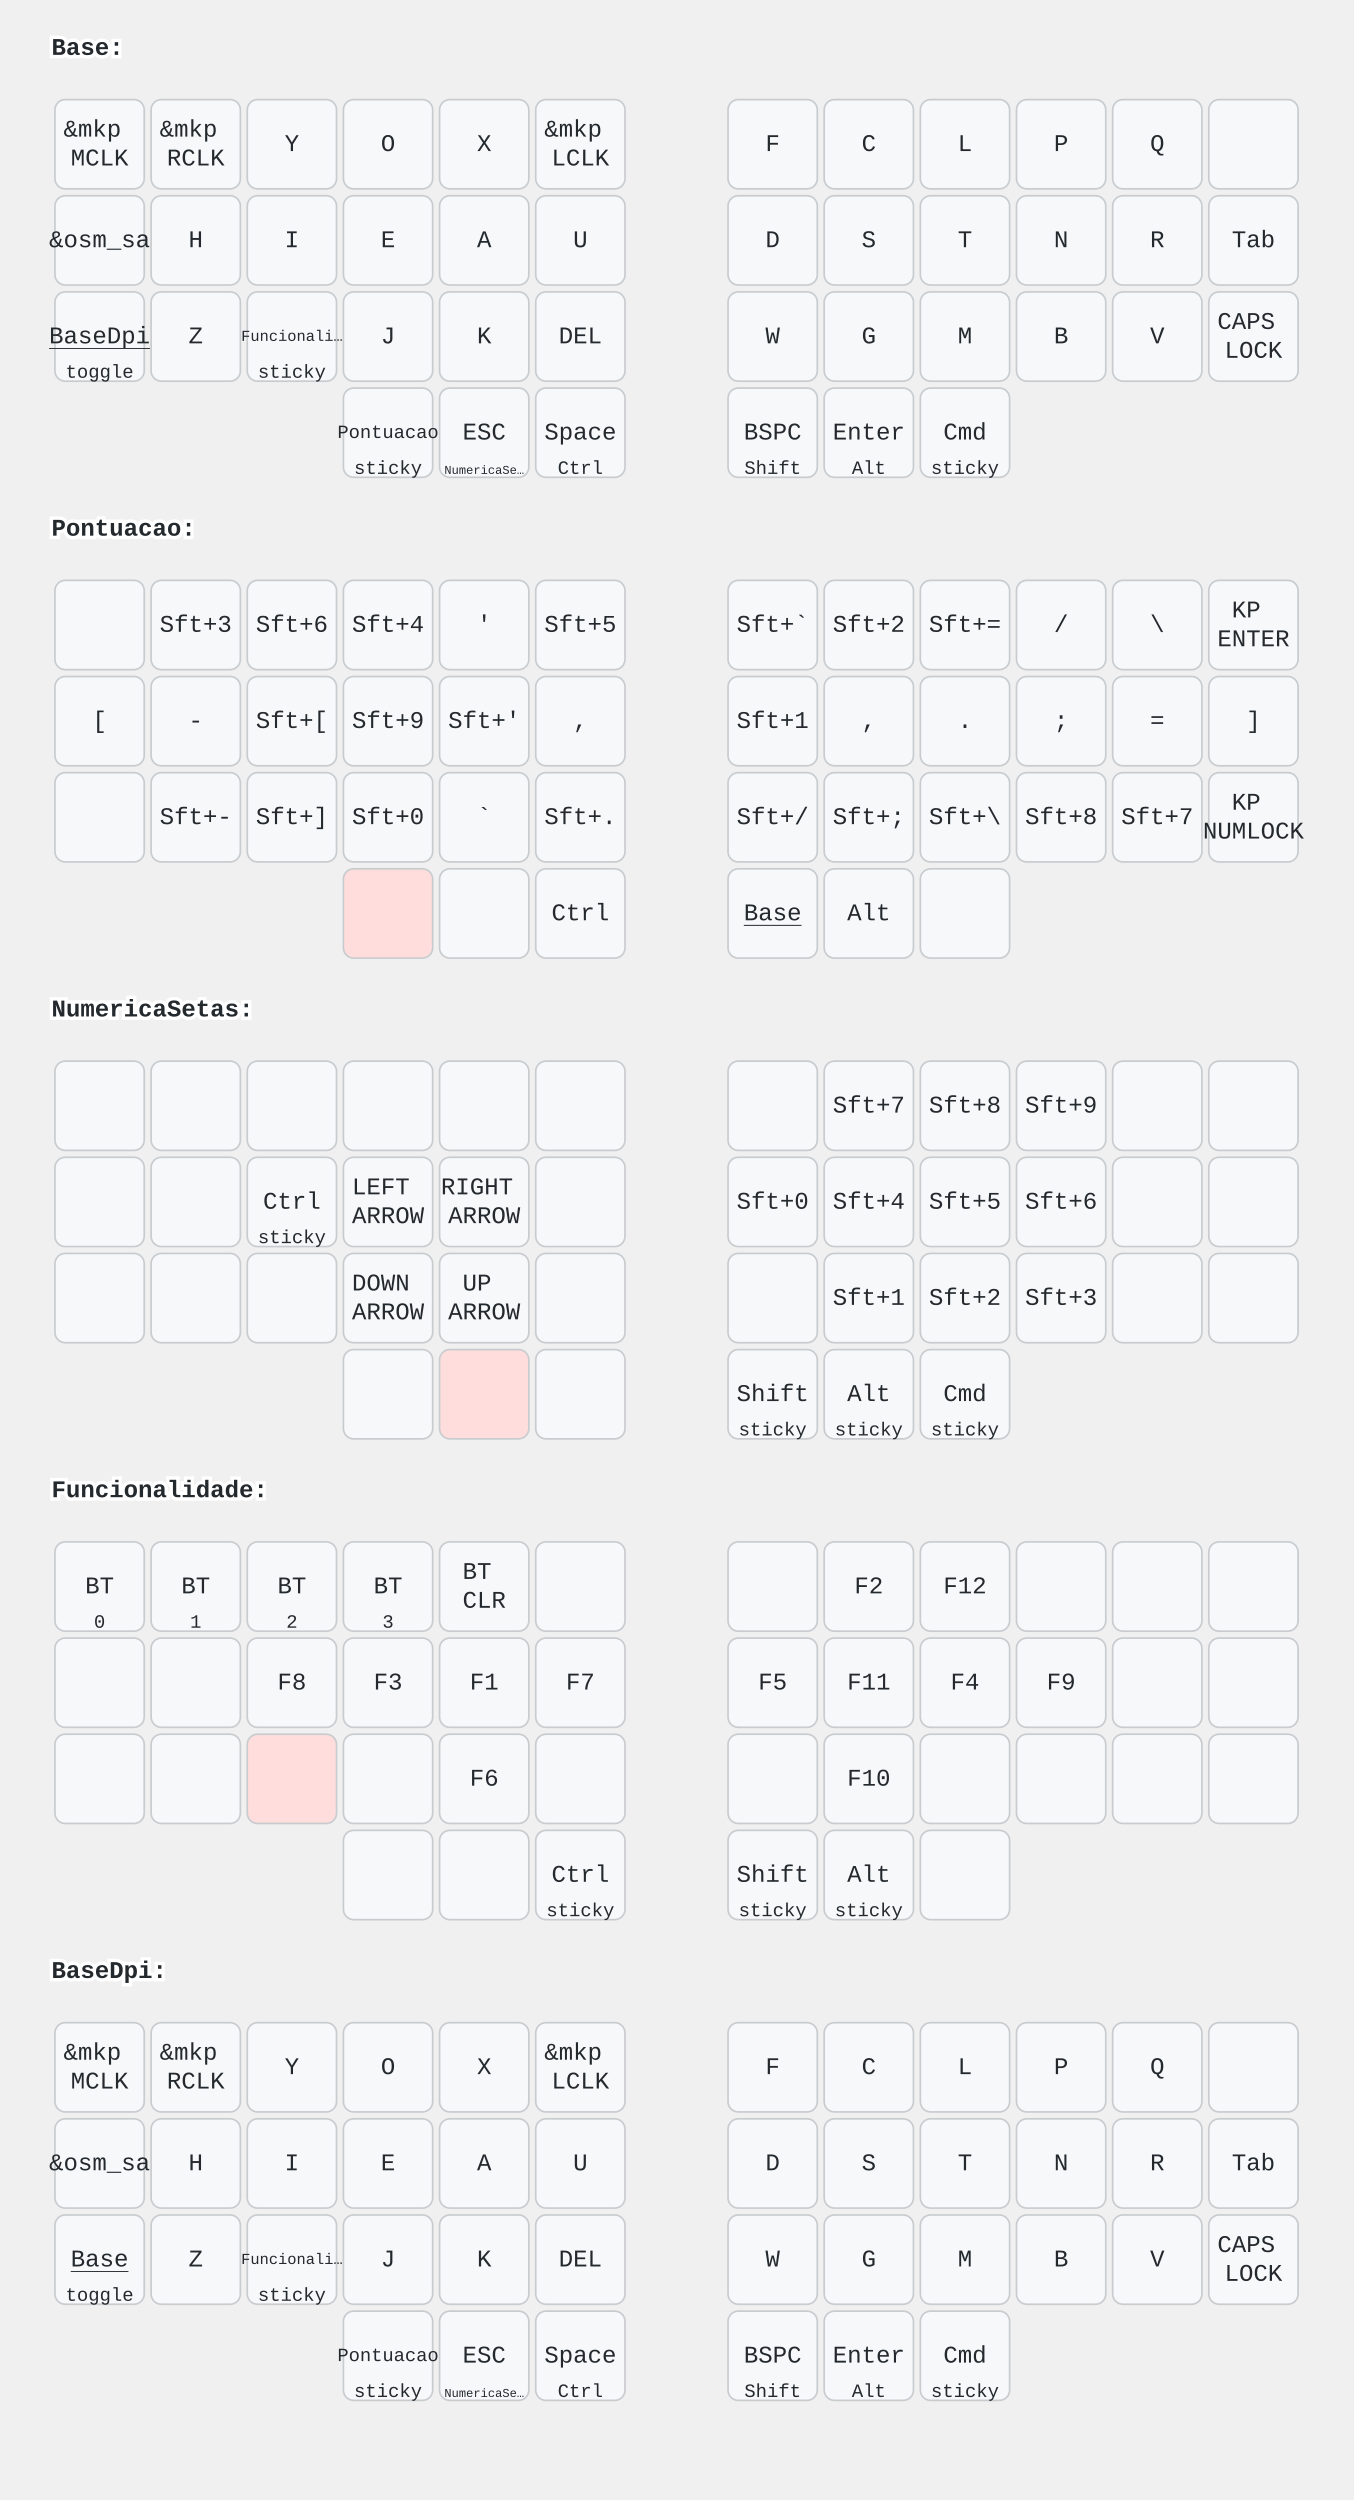
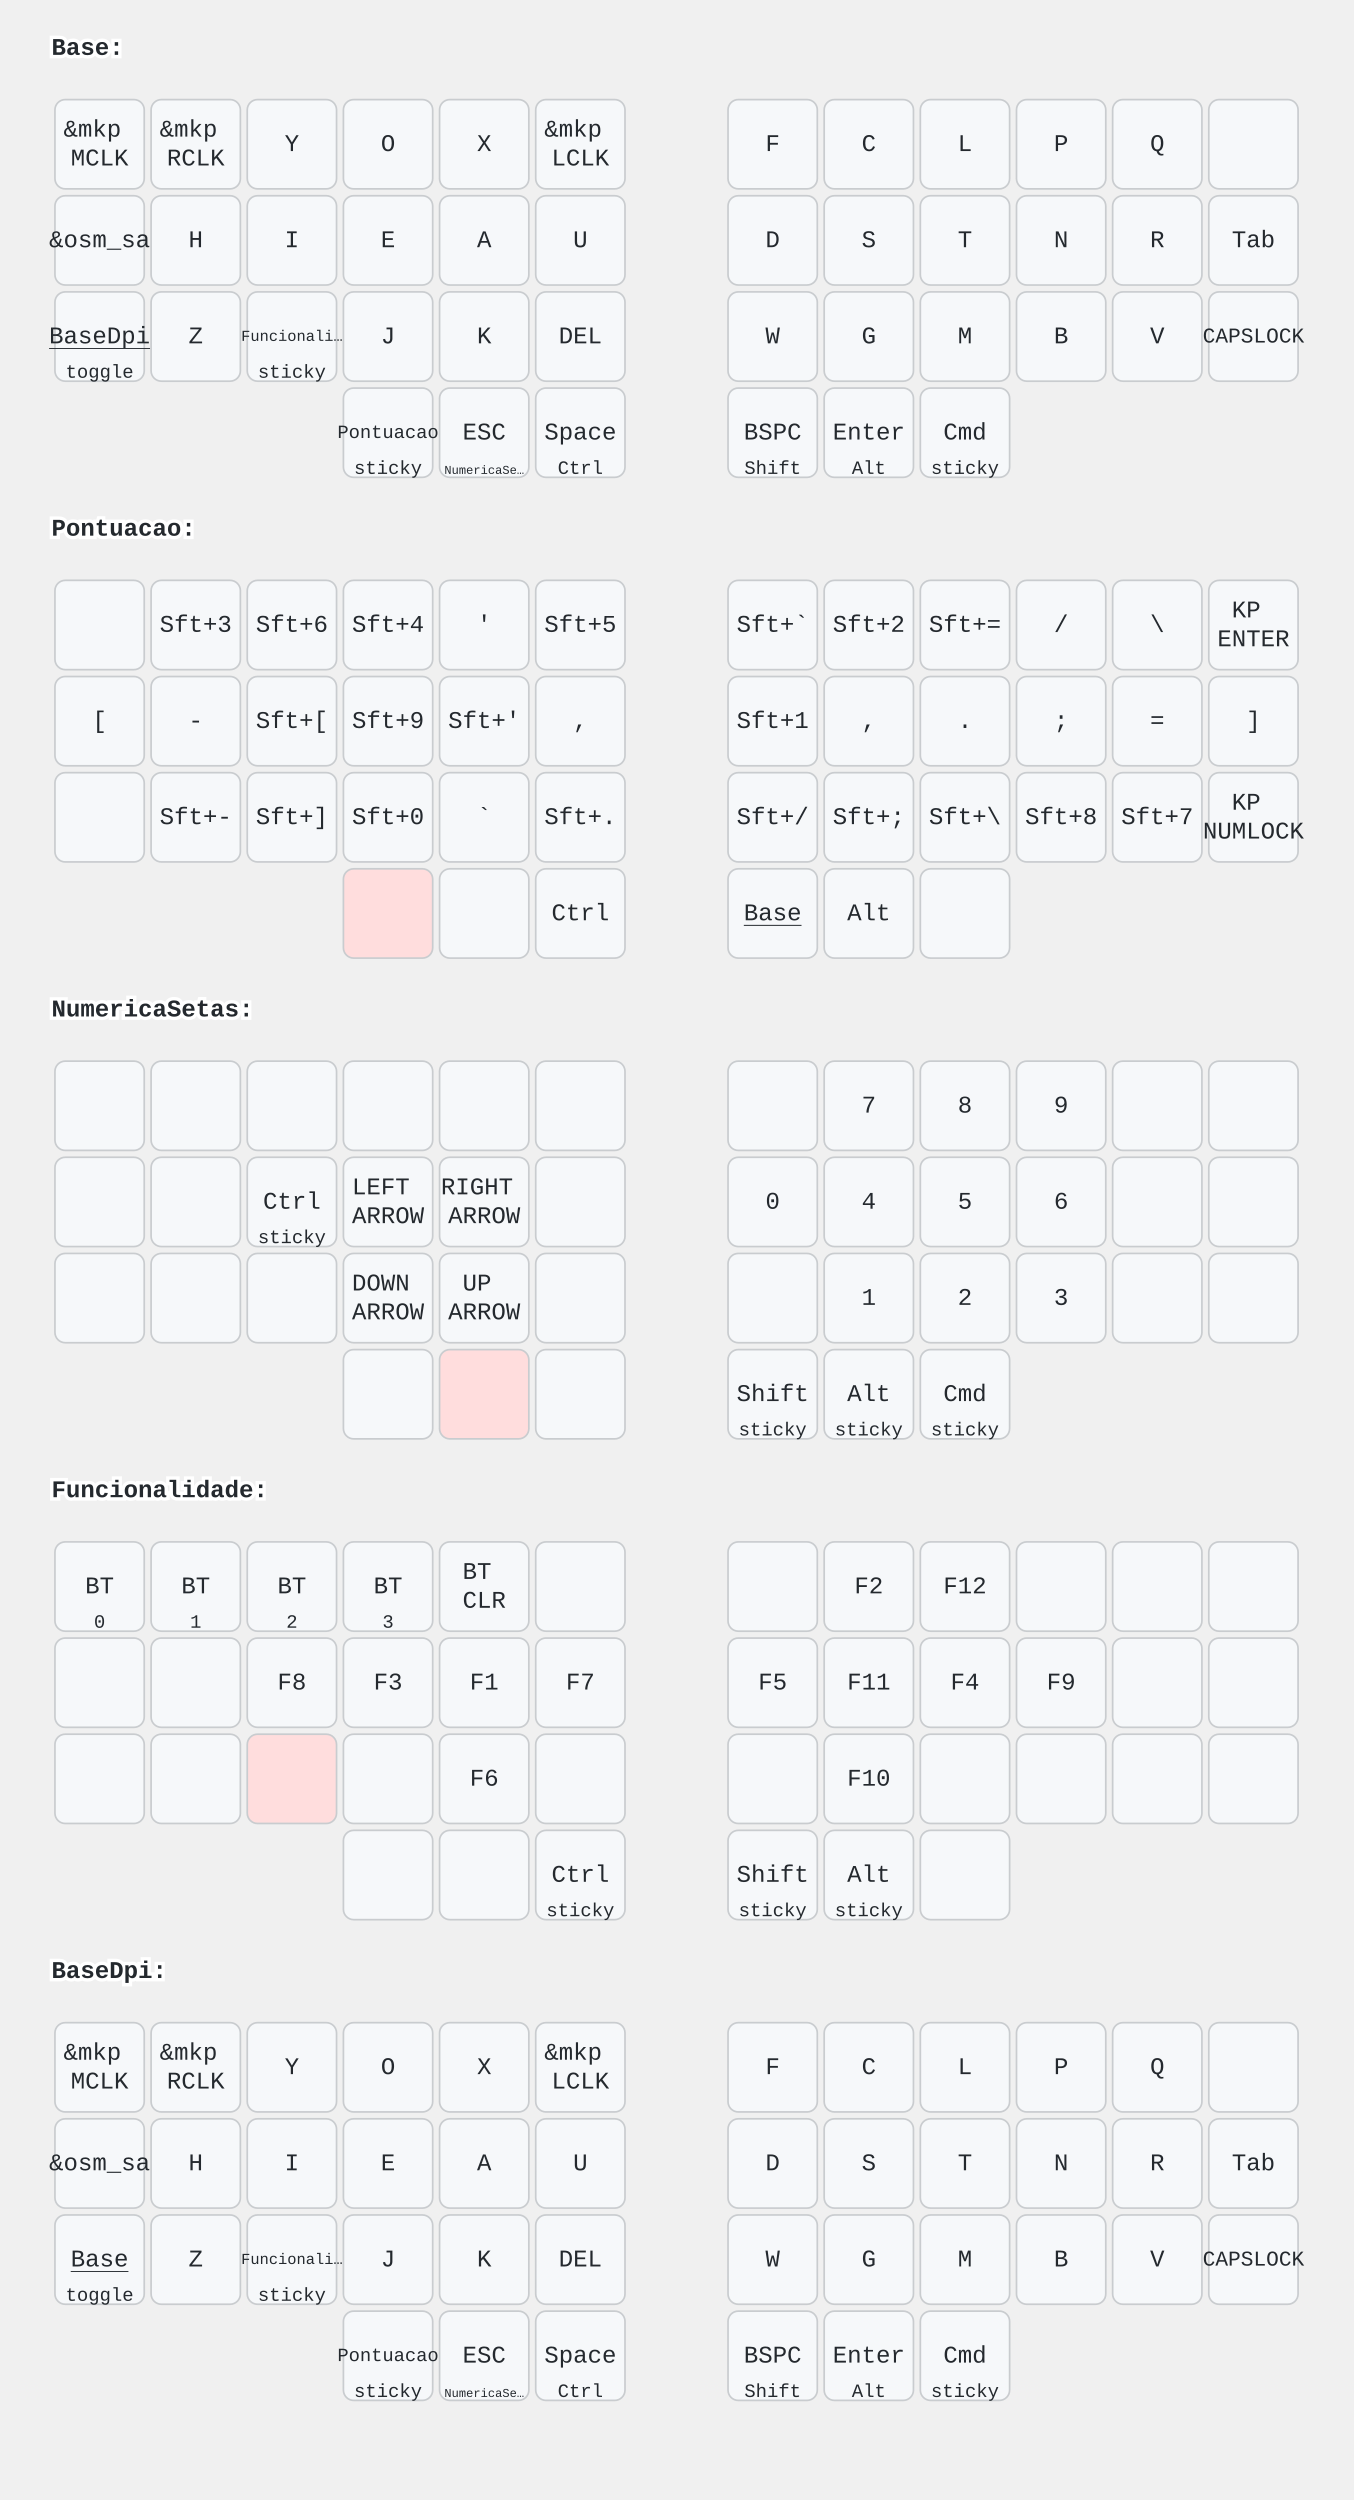
<svg xmlns="http://www.w3.org/2000/svg" width="788" height="1456" viewBox="0 0 788 1456" class="keymap">
  <style>/* inherit to force styles through use tags */
svg path {
    fill: inherit;
}

/* font and background color specifications */
svg.keymap {
    font-family: SFMono-Regular,Consolas,Liberation Mono,Menlo,monospace;
    font-size: 14px;
    font-kerning: normal;
    text-rendering: optimizeLegibility;
    fill: #24292e;
}

/* default key styling */
rect.key {
    fill: #f6f8fa;
}

rect.key, rect.combo {
    stroke: #c9cccf;
    stroke-width: 1;
}

/* default key side styling, only used is draw_key_sides is set */
rect.side {
    filter: brightness(90%);
}

/* color accent for combo boxes */
rect.combo, rect.combo-separate {
    fill: #cdf;
}

/* color accent for held keys */
rect.held, rect.combo.held {
    fill: #fdd;
}

/* color accent for ghost (optional) keys */
rect.ghost, rect.combo.ghost {
    stroke-dasharray: 4, 4;
    stroke-width: 2;
}

text {
    text-anchor: middle;
    dominant-baseline: middle;
}

/* styling for layer labels */
text.label {
    font-weight: bold;
    text-anchor: start;
    stroke: white;
    stroke-width: 4;
    paint-order: stroke;
}

/* styling for optional footer */
text.footer {
    text-anchor: end;
    dominant-baseline: auto;
    stroke: white;
    stroke-width: 4;
    paint-order: stroke;
}

/* styling for combo tap, and key non-tap label text */
text.combo, text.hold, text.shifted, text.left, text.right, text.tl, text.tr, text.bl, text.br {
    font-size: 11px;
}

text.hold, text.bl, text.br {
    text-anchor: middle;
    dominant-baseline: auto;
}

text.shifted, text.tl, text.tr {
    text-anchor: middle;
    dominant-baseline: hanging;
}

text.left, text.tl, text.bl {
    text-anchor: start;
}

text.right, text.tr, text.br {
    text-anchor: end;
}

text.layer-activator {
    text-decoration: underline;
}

/* styling for hold/shifted label text in combo box */
text.combo.hold, text.combo.shifted, text.combo.left, text.combo.right {
    font-size: 8px;
}

/* lighter symbol for transparent keys */
text.trans {
    fill: #7b7e81;
}

/* styling for combo dendrons */
path.combo {
    stroke-width: 1;
    stroke: gray;
    fill: none;
}

/* Start Tabler Icons Cleanup */
/* cannot use height/width with glyphs */
.icon-tabler &gt; path {
    fill: inherit;
    stroke: inherit;
    stroke-width: 2;
}
/* hide tabler's default box */
.icon-tabler &gt; path[stroke="none"][fill="none"] {
    visibility: hidden;
}
/* End Tabler Icons Cleanup */
</style>
  <g transform="translate(30, 0)" class="layer-Base">
    <text x="0" y="28" class="label" id="Base">Base:</text>
    <g transform="translate(0, 56)">
      <g transform="translate(28, 28)" class="key keypos-0">
        <rect rx="6" ry="6" x="-26" y="-26" width="52" height="52" class="key" />
        <text x="0" y="0" class="key tap">
          <tspan x="0" dy="-0.6em">&amp;mkp</tspan>
          <tspan x="0" dy="1.2em">MCLK</tspan>
        </text>
      </g>
      <g transform="translate(84, 28)" class="key keypos-1">
        <rect rx="6" ry="6" x="-26" y="-26" width="52" height="52" class="key" />
        <text x="0" y="0" class="key tap">
          <tspan x="0" dy="-0.6em">&amp;mkp</tspan>
          <tspan x="0" dy="1.2em">RCLK</tspan>
        </text>
      </g>
      <g transform="translate(140, 28)" class="key keypos-2">
        <rect rx="6" ry="6" x="-26" y="-26" width="52" height="52" class="key" />
        <text x="0" y="0" class="key tap">Y</text>
      </g>
      <g transform="translate(196, 28)" class="key keypos-3">
        <rect rx="6" ry="6" x="-26" y="-26" width="52" height="52" class="key" />
        <text x="0" y="0" class="key tap">O</text>
      </g>
      <g transform="translate(252, 28)" class="key keypos-4">
        <rect rx="6" ry="6" x="-26" y="-26" width="52" height="52" class="key" />
        <text x="0" y="0" class="key tap">X</text>
      </g>
      <g transform="translate(308, 28)" class="key keypos-5">
        <rect rx="6" ry="6" x="-26" y="-26" width="52" height="52" class="key" />
        <text x="0" y="0" class="key tap">
          <tspan x="0" dy="-0.6em">&amp;mkp</tspan>
          <tspan x="0" dy="1.2em">LCLK</tspan>
        </text>
      </g>
      <g transform="translate(420, 28)" class="key keypos-6">
        <rect rx="6" ry="6" x="-26" y="-26" width="52" height="52" class="key" />
        <text x="0" y="0" class="key tap">F</text>
      </g>
      <g transform="translate(476, 28)" class="key keypos-7">
        <rect rx="6" ry="6" x="-26" y="-26" width="52" height="52" class="key" />
        <text x="0" y="0" class="key tap">C</text>
      </g>
      <g transform="translate(532, 28)" class="key keypos-8">
        <rect rx="6" ry="6" x="-26" y="-26" width="52" height="52" class="key" />
        <text x="0" y="0" class="key tap">L</text>
      </g>
      <g transform="translate(588, 28)" class="key keypos-9">
        <rect rx="6" ry="6" x="-26" y="-26" width="52" height="52" class="key" />
        <text x="0" y="0" class="key tap">P</text>
      </g>
      <g transform="translate(644, 28)" class="key keypos-10">
        <rect rx="6" ry="6" x="-26" y="-26" width="52" height="52" class="key" />
        <text x="0" y="0" class="key tap">Q</text>
      </g>
      <g transform="translate(700, 28)" class="key keypos-11">
        <rect rx="6" ry="6" x="-26" y="-26" width="52" height="52" class="key" />
      </g>
      <g transform="translate(28, 84)" class="key keypos-12">
        <rect rx="6" ry="6" x="-26" y="-26" width="52" height="52" class="key" />
        <text x="0" y="0" class="key tap">&amp;osm_sa</text>
      </g>
      <g transform="translate(84, 84)" class="key keypos-13">
        <rect rx="6" ry="6" x="-26" y="-26" width="52" height="52" class="key" />
        <text x="0" y="0" class="key tap">H</text>
      </g>
      <g transform="translate(140, 84)" class="key keypos-14">
        <rect rx="6" ry="6" x="-26" y="-26" width="52" height="52" class="key" />
        <text x="0" y="0" class="key tap">I</text>
      </g>
      <g transform="translate(196, 84)" class="key keypos-15">
        <rect rx="6" ry="6" x="-26" y="-26" width="52" height="52" class="key" />
        <text x="0" y="0" class="key tap">E</text>
      </g>
      <g transform="translate(252, 84)" class="key keypos-16">
        <rect rx="6" ry="6" x="-26" y="-26" width="52" height="52" class="key" />
        <text x="0" y="0" class="key tap">A</text>
      </g>
      <g transform="translate(308, 84)" class="key keypos-17">
        <rect rx="6" ry="6" x="-26" y="-26" width="52" height="52" class="key" />
        <text x="0" y="0" class="key tap">U</text>
      </g>
      <g transform="translate(420, 84)" class="key keypos-18">
        <rect rx="6" ry="6" x="-26" y="-26" width="52" height="52" class="key" />
        <text x="0" y="0" class="key tap">D</text>
      </g>
      <g transform="translate(476, 84)" class="key keypos-19">
        <rect rx="6" ry="6" x="-26" y="-26" width="52" height="52" class="key" />
        <text x="0" y="0" class="key tap">S</text>
      </g>
      <g transform="translate(532, 84)" class="key keypos-20">
        <rect rx="6" ry="6" x="-26" y="-26" width="52" height="52" class="key" />
        <text x="0" y="0" class="key tap">T</text>
      </g>
      <g transform="translate(588, 84)" class="key keypos-21">
        <rect rx="6" ry="6" x="-26" y="-26" width="52" height="52" class="key" />
        <text x="0" y="0" class="key tap">N</text>
      </g>
      <g transform="translate(644, 84)" class="key keypos-22">
        <rect rx="6" ry="6" x="-26" y="-26" width="52" height="52" class="key" />
        <text x="0" y="0" class="key tap">R</text>
      </g>
      <g transform="translate(700, 84)" class="key keypos-23">
        <rect rx="6" ry="6" x="-26" y="-26" width="52" height="52" class="key" />
        <text x="0" y="0" class="key tap">Tab</text>
      </g>
      <g transform="translate(28, 140)" class="key keypos-24">
        <rect rx="6" ry="6" x="-26" y="-26" width="52" height="52" class="key" />
        <a href="#BaseDpi">
          <text x="0" y="0" class="key tap layer-activator">BaseDpi</text>
        </a>
        <text x="0" y="24" class="key hold">toggle</text>
      </g>
      <g transform="translate(84, 140)" class="key keypos-25">
        <rect rx="6" ry="6" x="-26" y="-26" width="52" height="52" class="key" />
        <text x="0" y="0" class="key tap">Z</text>
      </g>
      <g transform="translate(140, 140)" class="key keypos-26">
        <rect rx="6" ry="6" x="-26" y="-26" width="52" height="52" class="key" />
        <a href="#Funcionalidade">
          <text x="0" y="0" class="key tap layer-activator">
            <tspan style="font-size: 64%">Funcionali…</tspan>
          </text>
        </a>
        <text x="0" y="24" class="key hold">sticky</text>
      </g>
      <g transform="translate(196, 140)" class="key keypos-27">
        <rect rx="6" ry="6" x="-26" y="-26" width="52" height="52" class="key" />
        <text x="0" y="0" class="key tap">J</text>
      </g>
      <g transform="translate(252, 140)" class="key keypos-28">
        <rect rx="6" ry="6" x="-26" y="-26" width="52" height="52" class="key" />
        <text x="0" y="0" class="key tap">K</text>
      </g>
      <g transform="translate(308, 140)" class="key keypos-29">
        <rect rx="6" ry="6" x="-26" y="-26" width="52" height="52" class="key" />
        <text x="0" y="0" class="key tap">DEL</text>
      </g>
      <g transform="translate(420, 140)" class="key keypos-30">
        <rect rx="6" ry="6" x="-26" y="-26" width="52" height="52" class="key" />
        <text x="0" y="0" class="key tap">W</text>
      </g>
      <g transform="translate(476, 140)" class="key keypos-31">
        <rect rx="6" ry="6" x="-26" y="-26" width="52" height="52" class="key" />
        <text x="0" y="0" class="key tap">G</text>
      </g>
      <g transform="translate(532, 140)" class="key keypos-32">
        <rect rx="6" ry="6" x="-26" y="-26" width="52" height="52" class="key" />
        <text x="0" y="0" class="key tap">M</text>
      </g>
      <g transform="translate(588, 140)" class="key keypos-33">
        <rect rx="6" ry="6" x="-26" y="-26" width="52" height="52" class="key" />
        <text x="0" y="0" class="key tap">B</text>
      </g>
      <g transform="translate(644, 140)" class="key keypos-34">
        <rect rx="6" ry="6" x="-26" y="-26" width="52" height="52" class="key" />
        <text x="0" y="0" class="key tap">V</text>
      </g>
      <g transform="translate(700, 140)" class="key keypos-35">
        <rect rx="6" ry="6" x="-26" y="-26" width="52" height="52" class="key" />
        <text x="0" y="0" class="key tap">
-           <tspan x="0" dy="-0.6em">CAPS</tspan>
-           <tspan x="0" dy="1.2em">LOCK</tspan>
+           <tspan style="font-size: 88%">CAPSLOCK</tspan>
        </text>
      </g>
      <g transform="translate(196, 196)" class="key keypos-36">
        <rect rx="6" ry="6" x="-26" y="-26" width="52" height="52" class="key" />
        <a href="#Pontuacao">
          <text x="0" y="0" class="key tap layer-activator">
            <tspan style="font-size: 78%">Pontuacao</tspan>
          </text>
        </a>
        <text x="0" y="24" class="key hold">sticky</text>
      </g>
      <g transform="translate(252, 196)" class="key keypos-37">
        <rect rx="6" ry="6" x="-26" y="-26" width="52" height="52" class="key" />
        <text x="0" y="0" class="key tap">ESC</text>
        <a href="#NumericaSetas">
          <text x="0" y="24" class="key hold layer-activator">
            <tspan style="font-size: 64%">NumericaSe…</tspan>
          </text>
        </a>
      </g>
      <g transform="translate(308, 196)" class="key keypos-38">
        <rect rx="6" ry="6" x="-26" y="-26" width="52" height="52" class="key" />
        <text x="0" y="0" class="key tap">Space</text>
        <text x="0" y="24" class="key hold">Ctrl</text>
      </g>
      <g transform="translate(420, 196)" class="key keypos-39">
        <rect rx="6" ry="6" x="-26" y="-26" width="52" height="52" class="key" />
        <text x="0" y="0" class="key tap">BSPC</text>
        <text x="0" y="24" class="key hold">Shift</text>
      </g>
      <g transform="translate(476, 196)" class="key keypos-40">
        <rect rx="6" ry="6" x="-26" y="-26" width="52" height="52" class="key" />
        <text x="0" y="0" class="key tap">Enter</text>
        <text x="0" y="24" class="key hold">Alt</text>
      </g>
      <g transform="translate(532, 196)" class="key keypos-41">
        <rect rx="6" ry="6" x="-26" y="-26" width="52" height="52" class="key" />
        <text x="0" y="0" class="key tap">Cmd</text>
        <text x="0" y="24" class="key hold">sticky</text>
      </g>
    </g>
  </g>
  <g transform="translate(30, 280)" class="layer-Pontuacao">
    <text x="0" y="28" class="label" id="Pontuacao">Pontuacao:</text>
    <g transform="translate(0, 56)">
      <g transform="translate(28, 28)" class="key keypos-0">
        <rect rx="6" ry="6" x="-26" y="-26" width="52" height="52" class="key" />
      </g>
      <g transform="translate(84, 28)" class="key keypos-1">
        <rect rx="6" ry="6" x="-26" y="-26" width="52" height="52" class="key" />
        <text x="0" y="0" class="key tap">Sft+3</text>
      </g>
      <g transform="translate(140, 28)" class="key keypos-2">
        <rect rx="6" ry="6" x="-26" y="-26" width="52" height="52" class="key" />
        <text x="0" y="0" class="key tap">Sft+6</text>
      </g>
      <g transform="translate(196, 28)" class="key keypos-3">
        <rect rx="6" ry="6" x="-26" y="-26" width="52" height="52" class="key" />
        <text x="0" y="0" class="key tap">Sft+4</text>
      </g>
      <g transform="translate(252, 28)" class="key keypos-4">
        <rect rx="6" ry="6" x="-26" y="-26" width="52" height="52" class="key" />
        <text x="0" y="0" class="key tap">'</text>
      </g>
      <g transform="translate(308, 28)" class="key keypos-5">
        <rect rx="6" ry="6" x="-26" y="-26" width="52" height="52" class="key" />
        <text x="0" y="0" class="key tap">Sft+5</text>
      </g>
      <g transform="translate(420, 28)" class="key keypos-6">
        <rect rx="6" ry="6" x="-26" y="-26" width="52" height="52" class="key" />
        <text x="0" y="0" class="key tap">Sft+`</text>
      </g>
      <g transform="translate(476, 28)" class="key keypos-7">
        <rect rx="6" ry="6" x="-26" y="-26" width="52" height="52" class="key" />
        <text x="0" y="0" class="key tap">Sft+2</text>
      </g>
      <g transform="translate(532, 28)" class="key keypos-8">
        <rect rx="6" ry="6" x="-26" y="-26" width="52" height="52" class="key" />
        <text x="0" y="0" class="key tap">Sft+=</text>
      </g>
      <g transform="translate(588, 28)" class="key keypos-9">
        <rect rx="6" ry="6" x="-26" y="-26" width="52" height="52" class="key" />
        <text x="0" y="0" class="key tap">/</text>
      </g>
      <g transform="translate(644, 28)" class="key keypos-10">
        <rect rx="6" ry="6" x="-26" y="-26" width="52" height="52" class="key" />
        <text x="0" y="0" class="key tap">\</text>
      </g>
      <g transform="translate(700, 28)" class="key keypos-11">
        <rect rx="6" ry="6" x="-26" y="-26" width="52" height="52" class="key" />
        <text x="0" y="0" class="key tap">
          <tspan x="0" dy="-0.6em">KP</tspan>
          <tspan x="0" dy="1.2em">ENTER</tspan>
        </text>
      </g>
      <g transform="translate(28, 84)" class="key keypos-12">
        <rect rx="6" ry="6" x="-26" y="-26" width="52" height="52" class="key" />
        <text x="0" y="0" class="key tap">[</text>
      </g>
      <g transform="translate(84, 84)" class="key keypos-13">
        <rect rx="6" ry="6" x="-26" y="-26" width="52" height="52" class="key" />
        <text x="0" y="0" class="key tap">-</text>
      </g>
      <g transform="translate(140, 84)" class="key keypos-14">
        <rect rx="6" ry="6" x="-26" y="-26" width="52" height="52" class="key" />
        <text x="0" y="0" class="key tap">Sft+[</text>
      </g>
      <g transform="translate(196, 84)" class="key keypos-15">
        <rect rx="6" ry="6" x="-26" y="-26" width="52" height="52" class="key" />
        <text x="0" y="0" class="key tap">Sft+9</text>
      </g>
      <g transform="translate(252, 84)" class="key keypos-16">
        <rect rx="6" ry="6" x="-26" y="-26" width="52" height="52" class="key" />
        <text x="0" y="0" class="key tap">Sft+'</text>
      </g>
      <g transform="translate(308, 84)" class="key keypos-17">
        <rect rx="6" ry="6" x="-26" y="-26" width="52" height="52" class="key" />
        <text x="0" y="0" class="key tap">,</text>
      </g>
      <g transform="translate(420, 84)" class="key keypos-18">
        <rect rx="6" ry="6" x="-26" y="-26" width="52" height="52" class="key" />
        <text x="0" y="0" class="key tap">Sft+1</text>
      </g>
      <g transform="translate(476, 84)" class="key keypos-19">
        <rect rx="6" ry="6" x="-26" y="-26" width="52" height="52" class="key" />
        <text x="0" y="0" class="key tap">,</text>
      </g>
      <g transform="translate(532, 84)" class="key keypos-20">
        <rect rx="6" ry="6" x="-26" y="-26" width="52" height="52" class="key" />
        <text x="0" y="0" class="key tap">.</text>
      </g>
      <g transform="translate(588, 84)" class="key keypos-21">
        <rect rx="6" ry="6" x="-26" y="-26" width="52" height="52" class="key" />
        <text x="0" y="0" class="key tap">;</text>
      </g>
      <g transform="translate(644, 84)" class="key keypos-22">
        <rect rx="6" ry="6" x="-26" y="-26" width="52" height="52" class="key" />
        <text x="0" y="0" class="key tap">=</text>
      </g>
      <g transform="translate(700, 84)" class="key keypos-23">
        <rect rx="6" ry="6" x="-26" y="-26" width="52" height="52" class="key" />
        <text x="0" y="0" class="key tap">]</text>
      </g>
      <g transform="translate(28, 140)" class="key keypos-24">
        <rect rx="6" ry="6" x="-26" y="-26" width="52" height="52" class="key" />
      </g>
      <g transform="translate(84, 140)" class="key keypos-25">
        <rect rx="6" ry="6" x="-26" y="-26" width="52" height="52" class="key" />
        <text x="0" y="0" class="key tap">Sft+-</text>
      </g>
      <g transform="translate(140, 140)" class="key keypos-26">
        <rect rx="6" ry="6" x="-26" y="-26" width="52" height="52" class="key" />
        <text x="0" y="0" class="key tap">Sft+]</text>
      </g>
      <g transform="translate(196, 140)" class="key keypos-27">
        <rect rx="6" ry="6" x="-26" y="-26" width="52" height="52" class="key" />
        <text x="0" y="0" class="key tap">Sft+0</text>
      </g>
      <g transform="translate(252, 140)" class="key keypos-28">
        <rect rx="6" ry="6" x="-26" y="-26" width="52" height="52" class="key" />
        <text x="0" y="0" class="key tap">`</text>
      </g>
      <g transform="translate(308, 140)" class="key keypos-29">
        <rect rx="6" ry="6" x="-26" y="-26" width="52" height="52" class="key" />
        <text x="0" y="0" class="key tap">Sft+.</text>
      </g>
      <g transform="translate(420, 140)" class="key keypos-30">
        <rect rx="6" ry="6" x="-26" y="-26" width="52" height="52" class="key" />
        <text x="0" y="0" class="key tap">Sft+/</text>
      </g>
      <g transform="translate(476, 140)" class="key keypos-31">
        <rect rx="6" ry="6" x="-26" y="-26" width="52" height="52" class="key" />
        <text x="0" y="0" class="key tap">Sft+;</text>
      </g>
      <g transform="translate(532, 140)" class="key keypos-32">
        <rect rx="6" ry="6" x="-26" y="-26" width="52" height="52" class="key" />
        <text x="0" y="0" class="key tap">Sft+\</text>
      </g>
      <g transform="translate(588, 140)" class="key keypos-33">
        <rect rx="6" ry="6" x="-26" y="-26" width="52" height="52" class="key" />
        <text x="0" y="0" class="key tap">Sft+8</text>
      </g>
      <g transform="translate(644, 140)" class="key keypos-34">
        <rect rx="6" ry="6" x="-26" y="-26" width="52" height="52" class="key" />
        <text x="0" y="0" class="key tap">Sft+7</text>
      </g>
      <g transform="translate(700, 140)" class="key keypos-35">
        <rect rx="6" ry="6" x="-26" y="-26" width="52" height="52" class="key" />
        <text x="0" y="0" class="key tap">
          <tspan x="0" dy="-0.6em">KP</tspan>
          <tspan x="0" dy="1.2em">NUMLOCK</tspan>
        </text>
      </g>
      <g transform="translate(196, 196)" class="key held keypos-36">
        <rect rx="6" ry="6" x="-26" y="-26" width="52" height="52" class="key held" />
      </g>
      <g transform="translate(252, 196)" class="key keypos-37">
        <rect rx="6" ry="6" x="-26" y="-26" width="52" height="52" class="key" />
      </g>
      <g transform="translate(308, 196)" class="key keypos-38">
        <rect rx="6" ry="6" x="-26" y="-26" width="52" height="52" class="key" />
        <text x="0" y="0" class="key tap">Ctrl</text>
      </g>
      <g transform="translate(420, 196)" class="key keypos-39">
        <rect rx="6" ry="6" x="-26" y="-26" width="52" height="52" class="key" />
        <a href="#Base">
          <text x="0" y="0" class="key tap layer-activator">Base</text>
        </a>
      </g>
      <g transform="translate(476, 196)" class="key keypos-40">
        <rect rx="6" ry="6" x="-26" y="-26" width="52" height="52" class="key" />
        <text x="0" y="0" class="key tap">Alt</text>
      </g>
      <g transform="translate(532, 196)" class="key keypos-41">
        <rect rx="6" ry="6" x="-26" y="-26" width="52" height="52" class="key" />
      </g>
    </g>
  </g>
  <g transform="translate(30, 560)" class="layer-NumericaSetas">
    <text x="0" y="28" class="label" id="NumericaSetas">NumericaSetas:</text>
    <g transform="translate(0, 56)">
      <g transform="translate(28, 28)" class="key keypos-0">
        <rect rx="6" ry="6" x="-26" y="-26" width="52" height="52" class="key" />
      </g>
      <g transform="translate(84, 28)" class="key keypos-1">
        <rect rx="6" ry="6" x="-26" y="-26" width="52" height="52" class="key" />
      </g>
      <g transform="translate(140, 28)" class="key keypos-2">
        <rect rx="6" ry="6" x="-26" y="-26" width="52" height="52" class="key" />
      </g>
      <g transform="translate(196, 28)" class="key keypos-3">
        <rect rx="6" ry="6" x="-26" y="-26" width="52" height="52" class="key" />
      </g>
      <g transform="translate(252, 28)" class="key keypos-4">
        <rect rx="6" ry="6" x="-26" y="-26" width="52" height="52" class="key" />
      </g>
      <g transform="translate(308, 28)" class="key keypos-5">
        <rect rx="6" ry="6" x="-26" y="-26" width="52" height="52" class="key" />
      </g>
      <g transform="translate(420, 28)" class="key keypos-6">
        <rect rx="6" ry="6" x="-26" y="-26" width="52" height="52" class="key" />
      </g>
      <g transform="translate(476, 28)" class="key keypos-7">
        <rect rx="6" ry="6" x="-26" y="-26" width="52" height="52" class="key" />
-         <text x="0" y="0" class="key tap">Sft+7</text>
+         <text x="0" y="0" class="key tap">7</text>
      </g>
      <g transform="translate(532, 28)" class="key keypos-8">
        <rect rx="6" ry="6" x="-26" y="-26" width="52" height="52" class="key" />
-         <text x="0" y="0" class="key tap">Sft+8</text>
+         <text x="0" y="0" class="key tap">8</text>
      </g>
      <g transform="translate(588, 28)" class="key keypos-9">
        <rect rx="6" ry="6" x="-26" y="-26" width="52" height="52" class="key" />
-         <text x="0" y="0" class="key tap">Sft+9</text>
+         <text x="0" y="0" class="key tap">9</text>
      </g>
      <g transform="translate(644, 28)" class="key keypos-10">
        <rect rx="6" ry="6" x="-26" y="-26" width="52" height="52" class="key" />
      </g>
      <g transform="translate(700, 28)" class="key keypos-11">
        <rect rx="6" ry="6" x="-26" y="-26" width="52" height="52" class="key" />
      </g>
      <g transform="translate(28, 84)" class="key keypos-12">
        <rect rx="6" ry="6" x="-26" y="-26" width="52" height="52" class="key" />
      </g>
      <g transform="translate(84, 84)" class="key keypos-13">
        <rect rx="6" ry="6" x="-26" y="-26" width="52" height="52" class="key" />
      </g>
      <g transform="translate(140, 84)" class="key keypos-14">
        <rect rx="6" ry="6" x="-26" y="-26" width="52" height="52" class="key" />
        <text x="0" y="0" class="key tap">Ctrl</text>
        <text x="0" y="24" class="key hold">sticky</text>
      </g>
      <g transform="translate(196, 84)" class="key keypos-15">
        <rect rx="6" ry="6" x="-26" y="-26" width="52" height="52" class="key" />
        <text x="0" y="0" class="key tap">
          <tspan x="0" dy="-0.6em">LEFT</tspan>
          <tspan x="0" dy="1.2em">ARROW</tspan>
        </text>
      </g>
      <g transform="translate(252, 84)" class="key keypos-16">
        <rect rx="6" ry="6" x="-26" y="-26" width="52" height="52" class="key" />
        <text x="0" y="0" class="key tap">
          <tspan x="0" dy="-0.6em">RIGHT</tspan>
          <tspan x="0" dy="1.2em">ARROW</tspan>
        </text>
      </g>
      <g transform="translate(308, 84)" class="key keypos-17">
        <rect rx="6" ry="6" x="-26" y="-26" width="52" height="52" class="key" />
      </g>
      <g transform="translate(420, 84)" class="key keypos-18">
        <rect rx="6" ry="6" x="-26" y="-26" width="52" height="52" class="key" />
-         <text x="0" y="0" class="key tap">Sft+0</text>
+         <text x="0" y="0" class="key tap">0</text>
      </g>
      <g transform="translate(476, 84)" class="key keypos-19">
        <rect rx="6" ry="6" x="-26" y="-26" width="52" height="52" class="key" />
-         <text x="0" y="0" class="key tap">Sft+4</text>
+         <text x="0" y="0" class="key tap">4</text>
      </g>
      <g transform="translate(532, 84)" class="key keypos-20">
        <rect rx="6" ry="6" x="-26" y="-26" width="52" height="52" class="key" />
-         <text x="0" y="0" class="key tap">Sft+5</text>
+         <text x="0" y="0" class="key tap">5</text>
      </g>
      <g transform="translate(588, 84)" class="key keypos-21">
        <rect rx="6" ry="6" x="-26" y="-26" width="52" height="52" class="key" />
-         <text x="0" y="0" class="key tap">Sft+6</text>
+         <text x="0" y="0" class="key tap">6</text>
      </g>
      <g transform="translate(644, 84)" class="key keypos-22">
        <rect rx="6" ry="6" x="-26" y="-26" width="52" height="52" class="key" />
      </g>
      <g transform="translate(700, 84)" class="key keypos-23">
        <rect rx="6" ry="6" x="-26" y="-26" width="52" height="52" class="key" />
      </g>
      <g transform="translate(28, 140)" class="key keypos-24">
        <rect rx="6" ry="6" x="-26" y="-26" width="52" height="52" class="key" />
      </g>
      <g transform="translate(84, 140)" class="key keypos-25">
        <rect rx="6" ry="6" x="-26" y="-26" width="52" height="52" class="key" />
      </g>
      <g transform="translate(140, 140)" class="key keypos-26">
        <rect rx="6" ry="6" x="-26" y="-26" width="52" height="52" class="key" />
      </g>
      <g transform="translate(196, 140)" class="key keypos-27">
        <rect rx="6" ry="6" x="-26" y="-26" width="52" height="52" class="key" />
        <text x="0" y="0" class="key tap">
          <tspan x="0" dy="-0.6em">DOWN</tspan>
          <tspan x="0" dy="1.2em">ARROW</tspan>
        </text>
      </g>
      <g transform="translate(252, 140)" class="key keypos-28">
        <rect rx="6" ry="6" x="-26" y="-26" width="52" height="52" class="key" />
        <text x="0" y="0" class="key tap">
          <tspan x="0" dy="-0.6em">UP</tspan>
          <tspan x="0" dy="1.2em">ARROW</tspan>
        </text>
      </g>
      <g transform="translate(308, 140)" class="key keypos-29">
        <rect rx="6" ry="6" x="-26" y="-26" width="52" height="52" class="key" />
      </g>
      <g transform="translate(420, 140)" class="key keypos-30">
        <rect rx="6" ry="6" x="-26" y="-26" width="52" height="52" class="key" />
      </g>
      <g transform="translate(476, 140)" class="key keypos-31">
        <rect rx="6" ry="6" x="-26" y="-26" width="52" height="52" class="key" />
-         <text x="0" y="0" class="key tap">Sft+1</text>
+         <text x="0" y="0" class="key tap">1</text>
      </g>
      <g transform="translate(532, 140)" class="key keypos-32">
        <rect rx="6" ry="6" x="-26" y="-26" width="52" height="52" class="key" />
-         <text x="0" y="0" class="key tap">Sft+2</text>
+         <text x="0" y="0" class="key tap">2</text>
      </g>
      <g transform="translate(588, 140)" class="key keypos-33">
        <rect rx="6" ry="6" x="-26" y="-26" width="52" height="52" class="key" />
-         <text x="0" y="0" class="key tap">Sft+3</text>
+         <text x="0" y="0" class="key tap">3</text>
      </g>
      <g transform="translate(644, 140)" class="key keypos-34">
        <rect rx="6" ry="6" x="-26" y="-26" width="52" height="52" class="key" />
      </g>
      <g transform="translate(700, 140)" class="key keypos-35">
        <rect rx="6" ry="6" x="-26" y="-26" width="52" height="52" class="key" />
      </g>
      <g transform="translate(196, 196)" class="key keypos-36">
        <rect rx="6" ry="6" x="-26" y="-26" width="52" height="52" class="key" />
      </g>
      <g transform="translate(252, 196)" class="key held keypos-37">
        <rect rx="6" ry="6" x="-26" y="-26" width="52" height="52" class="key held" />
      </g>
      <g transform="translate(308, 196)" class="key keypos-38">
        <rect rx="6" ry="6" x="-26" y="-26" width="52" height="52" class="key" />
      </g>
      <g transform="translate(420, 196)" class="key keypos-39">
        <rect rx="6" ry="6" x="-26" y="-26" width="52" height="52" class="key" />
        <text x="0" y="0" class="key tap">Shift</text>
        <text x="0" y="24" class="key hold">sticky</text>
      </g>
      <g transform="translate(476, 196)" class="key keypos-40">
        <rect rx="6" ry="6" x="-26" y="-26" width="52" height="52" class="key" />
        <text x="0" y="0" class="key tap">Alt</text>
        <text x="0" y="24" class="key hold">sticky</text>
      </g>
      <g transform="translate(532, 196)" class="key keypos-41">
        <rect rx="6" ry="6" x="-26" y="-26" width="52" height="52" class="key" />
        <text x="0" y="0" class="key tap">Cmd</text>
        <text x="0" y="24" class="key hold">sticky</text>
      </g>
    </g>
  </g>
  <g transform="translate(30, 840)" class="layer-Funcionalidade">
    <text x="0" y="28" class="label" id="Funcionalidade">Funcionalidade:</text>
    <g transform="translate(0, 56)">
      <g transform="translate(28, 28)" class="key keypos-0">
        <rect rx="6" ry="6" x="-26" y="-26" width="52" height="52" class="key" />
        <text x="0" y="0" class="key tap">BT</text>
        <text x="0" y="24" class="key hold">0</text>
      </g>
      <g transform="translate(84, 28)" class="key keypos-1">
        <rect rx="6" ry="6" x="-26" y="-26" width="52" height="52" class="key" />
        <text x="0" y="0" class="key tap">BT</text>
        <text x="0" y="24" class="key hold">1</text>
      </g>
      <g transform="translate(140, 28)" class="key keypos-2">
        <rect rx="6" ry="6" x="-26" y="-26" width="52" height="52" class="key" />
        <text x="0" y="0" class="key tap">BT</text>
        <text x="0" y="24" class="key hold">2</text>
      </g>
      <g transform="translate(196, 28)" class="key keypos-3">
        <rect rx="6" ry="6" x="-26" y="-26" width="52" height="52" class="key" />
        <text x="0" y="0" class="key tap">BT</text>
        <text x="0" y="24" class="key hold">3</text>
      </g>
      <g transform="translate(252, 28)" class="key keypos-4">
        <rect rx="6" ry="6" x="-26" y="-26" width="52" height="52" class="key" />
        <text x="0" y="0" class="key tap">
          <tspan x="0" dy="-0.6em">BT</tspan>
          <tspan x="0" dy="1.2em">CLR</tspan>
        </text>
      </g>
      <g transform="translate(308, 28)" class="key keypos-5">
        <rect rx="6" ry="6" x="-26" y="-26" width="52" height="52" class="key" />
      </g>
      <g transform="translate(420, 28)" class="key keypos-6">
        <rect rx="6" ry="6" x="-26" y="-26" width="52" height="52" class="key" />
      </g>
      <g transform="translate(476, 28)" class="key keypos-7">
        <rect rx="6" ry="6" x="-26" y="-26" width="52" height="52" class="key" />
        <text x="0" y="0" class="key tap">F2</text>
      </g>
      <g transform="translate(532, 28)" class="key keypos-8">
        <rect rx="6" ry="6" x="-26" y="-26" width="52" height="52" class="key" />
        <text x="0" y="0" class="key tap">F12</text>
      </g>
      <g transform="translate(588, 28)" class="key keypos-9">
        <rect rx="6" ry="6" x="-26" y="-26" width="52" height="52" class="key" />
      </g>
      <g transform="translate(644, 28)" class="key keypos-10">
        <rect rx="6" ry="6" x="-26" y="-26" width="52" height="52" class="key" />
      </g>
      <g transform="translate(700, 28)" class="key keypos-11">
        <rect rx="6" ry="6" x="-26" y="-26" width="52" height="52" class="key" />
      </g>
      <g transform="translate(28, 84)" class="key keypos-12">
        <rect rx="6" ry="6" x="-26" y="-26" width="52" height="52" class="key" />
      </g>
      <g transform="translate(84, 84)" class="key keypos-13">
        <rect rx="6" ry="6" x="-26" y="-26" width="52" height="52" class="key" />
      </g>
      <g transform="translate(140, 84)" class="key keypos-14">
        <rect rx="6" ry="6" x="-26" y="-26" width="52" height="52" class="key" />
        <text x="0" y="0" class="key tap">F8</text>
      </g>
      <g transform="translate(196, 84)" class="key keypos-15">
        <rect rx="6" ry="6" x="-26" y="-26" width="52" height="52" class="key" />
        <text x="0" y="0" class="key tap">F3</text>
      </g>
      <g transform="translate(252, 84)" class="key keypos-16">
        <rect rx="6" ry="6" x="-26" y="-26" width="52" height="52" class="key" />
        <text x="0" y="0" class="key tap">F1</text>
      </g>
      <g transform="translate(308, 84)" class="key keypos-17">
        <rect rx="6" ry="6" x="-26" y="-26" width="52" height="52" class="key" />
        <text x="0" y="0" class="key tap">F7</text>
      </g>
      <g transform="translate(420, 84)" class="key keypos-18">
        <rect rx="6" ry="6" x="-26" y="-26" width="52" height="52" class="key" />
        <text x="0" y="0" class="key tap">F5</text>
      </g>
      <g transform="translate(476, 84)" class="key keypos-19">
        <rect rx="6" ry="6" x="-26" y="-26" width="52" height="52" class="key" />
        <text x="0" y="0" class="key tap">F11</text>
      </g>
      <g transform="translate(532, 84)" class="key keypos-20">
        <rect rx="6" ry="6" x="-26" y="-26" width="52" height="52" class="key" />
        <text x="0" y="0" class="key tap">F4</text>
      </g>
      <g transform="translate(588, 84)" class="key keypos-21">
        <rect rx="6" ry="6" x="-26" y="-26" width="52" height="52" class="key" />
        <text x="0" y="0" class="key tap">F9</text>
      </g>
      <g transform="translate(644, 84)" class="key keypos-22">
        <rect rx="6" ry="6" x="-26" y="-26" width="52" height="52" class="key" />
      </g>
      <g transform="translate(700, 84)" class="key keypos-23">
        <rect rx="6" ry="6" x="-26" y="-26" width="52" height="52" class="key" />
      </g>
      <g transform="translate(28, 140)" class="key keypos-24">
        <rect rx="6" ry="6" x="-26" y="-26" width="52" height="52" class="key" />
      </g>
      <g transform="translate(84, 140)" class="key keypos-25">
        <rect rx="6" ry="6" x="-26" y="-26" width="52" height="52" class="key" />
      </g>
      <g transform="translate(140, 140)" class="key held keypos-26">
        <rect rx="6" ry="6" x="-26" y="-26" width="52" height="52" class="key held" />
      </g>
      <g transform="translate(196, 140)" class="key keypos-27">
        <rect rx="6" ry="6" x="-26" y="-26" width="52" height="52" class="key" />
      </g>
      <g transform="translate(252, 140)" class="key keypos-28">
        <rect rx="6" ry="6" x="-26" y="-26" width="52" height="52" class="key" />
        <text x="0" y="0" class="key tap">F6</text>
      </g>
      <g transform="translate(308, 140)" class="key keypos-29">
        <rect rx="6" ry="6" x="-26" y="-26" width="52" height="52" class="key" />
      </g>
      <g transform="translate(420, 140)" class="key keypos-30">
        <rect rx="6" ry="6" x="-26" y="-26" width="52" height="52" class="key" />
      </g>
      <g transform="translate(476, 140)" class="key keypos-31">
        <rect rx="6" ry="6" x="-26" y="-26" width="52" height="52" class="key" />
        <text x="0" y="0" class="key tap">F10</text>
      </g>
      <g transform="translate(532, 140)" class="key keypos-32">
        <rect rx="6" ry="6" x="-26" y="-26" width="52" height="52" class="key" />
      </g>
      <g transform="translate(588, 140)" class="key keypos-33">
        <rect rx="6" ry="6" x="-26" y="-26" width="52" height="52" class="key" />
      </g>
      <g transform="translate(644, 140)" class="key keypos-34">
        <rect rx="6" ry="6" x="-26" y="-26" width="52" height="52" class="key" />
      </g>
      <g transform="translate(700, 140)" class="key keypos-35">
        <rect rx="6" ry="6" x="-26" y="-26" width="52" height="52" class="key" />
      </g>
      <g transform="translate(196, 196)" class="key keypos-36">
        <rect rx="6" ry="6" x="-26" y="-26" width="52" height="52" class="key" />
      </g>
      <g transform="translate(252, 196)" class="key keypos-37">
        <rect rx="6" ry="6" x="-26" y="-26" width="52" height="52" class="key" />
      </g>
      <g transform="translate(308, 196)" class="key keypos-38">
        <rect rx="6" ry="6" x="-26" y="-26" width="52" height="52" class="key" />
        <text x="0" y="0" class="key tap">Ctrl</text>
        <text x="0" y="24" class="key hold">sticky</text>
      </g>
      <g transform="translate(420, 196)" class="key keypos-39">
        <rect rx="6" ry="6" x="-26" y="-26" width="52" height="52" class="key" />
        <text x="0" y="0" class="key tap">Shift</text>
        <text x="0" y="24" class="key hold">sticky</text>
      </g>
      <g transform="translate(476, 196)" class="key keypos-40">
        <rect rx="6" ry="6" x="-26" y="-26" width="52" height="52" class="key" />
        <text x="0" y="0" class="key tap">Alt</text>
        <text x="0" y="24" class="key hold">sticky</text>
      </g>
      <g transform="translate(532, 196)" class="key keypos-41">
        <rect rx="6" ry="6" x="-26" y="-26" width="52" height="52" class="key" />
      </g>
    </g>
  </g>
  <g transform="translate(30, 1120)" class="layer-BaseDpi">
    <text x="0" y="28" class="label" id="BaseDpi">BaseDpi:</text>
    <g transform="translate(0, 56)">
      <g transform="translate(28, 28)" class="key keypos-0">
        <rect rx="6" ry="6" x="-26" y="-26" width="52" height="52" class="key" />
        <text x="0" y="0" class="key tap">
          <tspan x="0" dy="-0.6em">&amp;mkp</tspan>
          <tspan x="0" dy="1.2em">MCLK</tspan>
        </text>
      </g>
      <g transform="translate(84, 28)" class="key keypos-1">
        <rect rx="6" ry="6" x="-26" y="-26" width="52" height="52" class="key" />
        <text x="0" y="0" class="key tap">
          <tspan x="0" dy="-0.6em">&amp;mkp</tspan>
          <tspan x="0" dy="1.2em">RCLK</tspan>
        </text>
      </g>
      <g transform="translate(140, 28)" class="key keypos-2">
        <rect rx="6" ry="6" x="-26" y="-26" width="52" height="52" class="key" />
        <text x="0" y="0" class="key tap">Y</text>
      </g>
      <g transform="translate(196, 28)" class="key keypos-3">
        <rect rx="6" ry="6" x="-26" y="-26" width="52" height="52" class="key" />
        <text x="0" y="0" class="key tap">O</text>
      </g>
      <g transform="translate(252, 28)" class="key keypos-4">
        <rect rx="6" ry="6" x="-26" y="-26" width="52" height="52" class="key" />
        <text x="0" y="0" class="key tap">X</text>
      </g>
      <g transform="translate(308, 28)" class="key keypos-5">
        <rect rx="6" ry="6" x="-26" y="-26" width="52" height="52" class="key" />
        <text x="0" y="0" class="key tap">
          <tspan x="0" dy="-0.6em">&amp;mkp</tspan>
          <tspan x="0" dy="1.2em">LCLK</tspan>
        </text>
      </g>
      <g transform="translate(420, 28)" class="key keypos-6">
        <rect rx="6" ry="6" x="-26" y="-26" width="52" height="52" class="key" />
        <text x="0" y="0" class="key tap">F</text>
      </g>
      <g transform="translate(476, 28)" class="key keypos-7">
        <rect rx="6" ry="6" x="-26" y="-26" width="52" height="52" class="key" />
        <text x="0" y="0" class="key tap">C</text>
      </g>
      <g transform="translate(532, 28)" class="key keypos-8">
        <rect rx="6" ry="6" x="-26" y="-26" width="52" height="52" class="key" />
        <text x="0" y="0" class="key tap">L</text>
      </g>
      <g transform="translate(588, 28)" class="key keypos-9">
        <rect rx="6" ry="6" x="-26" y="-26" width="52" height="52" class="key" />
        <text x="0" y="0" class="key tap">P</text>
      </g>
      <g transform="translate(644, 28)" class="key keypos-10">
        <rect rx="6" ry="6" x="-26" y="-26" width="52" height="52" class="key" />
        <text x="0" y="0" class="key tap">Q</text>
      </g>
      <g transform="translate(700, 28)" class="key keypos-11">
        <rect rx="6" ry="6" x="-26" y="-26" width="52" height="52" class="key" />
      </g>
      <g transform="translate(28, 84)" class="key keypos-12">
        <rect rx="6" ry="6" x="-26" y="-26" width="52" height="52" class="key" />
        <text x="0" y="0" class="key tap">&amp;osm_sa</text>
      </g>
      <g transform="translate(84, 84)" class="key keypos-13">
        <rect rx="6" ry="6" x="-26" y="-26" width="52" height="52" class="key" />
        <text x="0" y="0" class="key tap">H</text>
      </g>
      <g transform="translate(140, 84)" class="key keypos-14">
        <rect rx="6" ry="6" x="-26" y="-26" width="52" height="52" class="key" />
        <text x="0" y="0" class="key tap">I</text>
      </g>
      <g transform="translate(196, 84)" class="key keypos-15">
        <rect rx="6" ry="6" x="-26" y="-26" width="52" height="52" class="key" />
        <text x="0" y="0" class="key tap">E</text>
      </g>
      <g transform="translate(252, 84)" class="key keypos-16">
        <rect rx="6" ry="6" x="-26" y="-26" width="52" height="52" class="key" />
        <text x="0" y="0" class="key tap">A</text>
      </g>
      <g transform="translate(308, 84)" class="key keypos-17">
        <rect rx="6" ry="6" x="-26" y="-26" width="52" height="52" class="key" />
        <text x="0" y="0" class="key tap">U</text>
      </g>
      <g transform="translate(420, 84)" class="key keypos-18">
        <rect rx="6" ry="6" x="-26" y="-26" width="52" height="52" class="key" />
        <text x="0" y="0" class="key tap">D</text>
      </g>
      <g transform="translate(476, 84)" class="key keypos-19">
        <rect rx="6" ry="6" x="-26" y="-26" width="52" height="52" class="key" />
        <text x="0" y="0" class="key tap">S</text>
      </g>
      <g transform="translate(532, 84)" class="key keypos-20">
        <rect rx="6" ry="6" x="-26" y="-26" width="52" height="52" class="key" />
        <text x="0" y="0" class="key tap">T</text>
      </g>
      <g transform="translate(588, 84)" class="key keypos-21">
        <rect rx="6" ry="6" x="-26" y="-26" width="52" height="52" class="key" />
        <text x="0" y="0" class="key tap">N</text>
      </g>
      <g transform="translate(644, 84)" class="key keypos-22">
        <rect rx="6" ry="6" x="-26" y="-26" width="52" height="52" class="key" />
        <text x="0" y="0" class="key tap">R</text>
      </g>
      <g transform="translate(700, 84)" class="key keypos-23">
        <rect rx="6" ry="6" x="-26" y="-26" width="52" height="52" class="key" />
        <text x="0" y="0" class="key tap">Tab</text>
      </g>
      <g transform="translate(28, 140)" class="key keypos-24">
        <rect rx="6" ry="6" x="-26" y="-26" width="52" height="52" class="key" />
        <a href="#Base">
          <text x="0" y="0" class="key tap layer-activator">Base</text>
        </a>
        <text x="0" y="24" class="key hold">toggle</text>
      </g>
      <g transform="translate(84, 140)" class="key keypos-25">
        <rect rx="6" ry="6" x="-26" y="-26" width="52" height="52" class="key" />
        <text x="0" y="0" class="key tap">Z</text>
      </g>
      <g transform="translate(140, 140)" class="key keypos-26">
        <rect rx="6" ry="6" x="-26" y="-26" width="52" height="52" class="key" />
        <a href="#Funcionalidade">
          <text x="0" y="0" class="key tap layer-activator">
            <tspan style="font-size: 64%">Funcionali…</tspan>
          </text>
        </a>
        <text x="0" y="24" class="key hold">sticky</text>
      </g>
      <g transform="translate(196, 140)" class="key keypos-27">
        <rect rx="6" ry="6" x="-26" y="-26" width="52" height="52" class="key" />
        <text x="0" y="0" class="key tap">J</text>
      </g>
      <g transform="translate(252, 140)" class="key keypos-28">
        <rect rx="6" ry="6" x="-26" y="-26" width="52" height="52" class="key" />
        <text x="0" y="0" class="key tap">K</text>
      </g>
      <g transform="translate(308, 140)" class="key keypos-29">
        <rect rx="6" ry="6" x="-26" y="-26" width="52" height="52" class="key" />
        <text x="0" y="0" class="key tap">DEL</text>
      </g>
      <g transform="translate(420, 140)" class="key keypos-30">
        <rect rx="6" ry="6" x="-26" y="-26" width="52" height="52" class="key" />
        <text x="0" y="0" class="key tap">W</text>
      </g>
      <g transform="translate(476, 140)" class="key keypos-31">
        <rect rx="6" ry="6" x="-26" y="-26" width="52" height="52" class="key" />
        <text x="0" y="0" class="key tap">G</text>
      </g>
      <g transform="translate(532, 140)" class="key keypos-32">
        <rect rx="6" ry="6" x="-26" y="-26" width="52" height="52" class="key" />
        <text x="0" y="0" class="key tap">M</text>
      </g>
      <g transform="translate(588, 140)" class="key keypos-33">
        <rect rx="6" ry="6" x="-26" y="-26" width="52" height="52" class="key" />
        <text x="0" y="0" class="key tap">B</text>
      </g>
      <g transform="translate(644, 140)" class="key keypos-34">
        <rect rx="6" ry="6" x="-26" y="-26" width="52" height="52" class="key" />
        <text x="0" y="0" class="key tap">V</text>
      </g>
      <g transform="translate(700, 140)" class="key keypos-35">
        <rect rx="6" ry="6" x="-26" y="-26" width="52" height="52" class="key" />
        <text x="0" y="0" class="key tap">
-           <tspan x="0" dy="-0.6em">CAPS</tspan>
-           <tspan x="0" dy="1.2em">LOCK</tspan>
+           <tspan style="font-size: 88%">CAPSLOCK</tspan>
        </text>
      </g>
      <g transform="translate(196, 196)" class="key keypos-36">
        <rect rx="6" ry="6" x="-26" y="-26" width="52" height="52" class="key" />
        <a href="#Pontuacao">
          <text x="0" y="0" class="key tap layer-activator">
            <tspan style="font-size: 78%">Pontuacao</tspan>
          </text>
        </a>
        <text x="0" y="24" class="key hold">sticky</text>
      </g>
      <g transform="translate(252, 196)" class="key keypos-37">
        <rect rx="6" ry="6" x="-26" y="-26" width="52" height="52" class="key" />
        <text x="0" y="0" class="key tap">ESC</text>
        <a href="#NumericaSetas">
          <text x="0" y="24" class="key hold layer-activator">
            <tspan style="font-size: 64%">NumericaSe…</tspan>
          </text>
        </a>
      </g>
      <g transform="translate(308, 196)" class="key keypos-38">
        <rect rx="6" ry="6" x="-26" y="-26" width="52" height="52" class="key" />
        <text x="0" y="0" class="key tap">Space</text>
        <text x="0" y="24" class="key hold">Ctrl</text>
      </g>
      <g transform="translate(420, 196)" class="key keypos-39">
        <rect rx="6" ry="6" x="-26" y="-26" width="52" height="52" class="key" />
        <text x="0" y="0" class="key tap">BSPC</text>
        <text x="0" y="24" class="key hold">Shift</text>
      </g>
      <g transform="translate(476, 196)" class="key keypos-40">
        <rect rx="6" ry="6" x="-26" y="-26" width="52" height="52" class="key" />
        <text x="0" y="0" class="key tap">Enter</text>
        <text x="0" y="24" class="key hold">Alt</text>
      </g>
      <g transform="translate(532, 196)" class="key keypos-41">
        <rect rx="6" ry="6" x="-26" y="-26" width="52" height="52" class="key" />
        <text x="0" y="0" class="key tap">Cmd</text>
        <text x="0" y="24" class="key hold">sticky</text>
      </g>
    </g>
  </g>
</svg>
